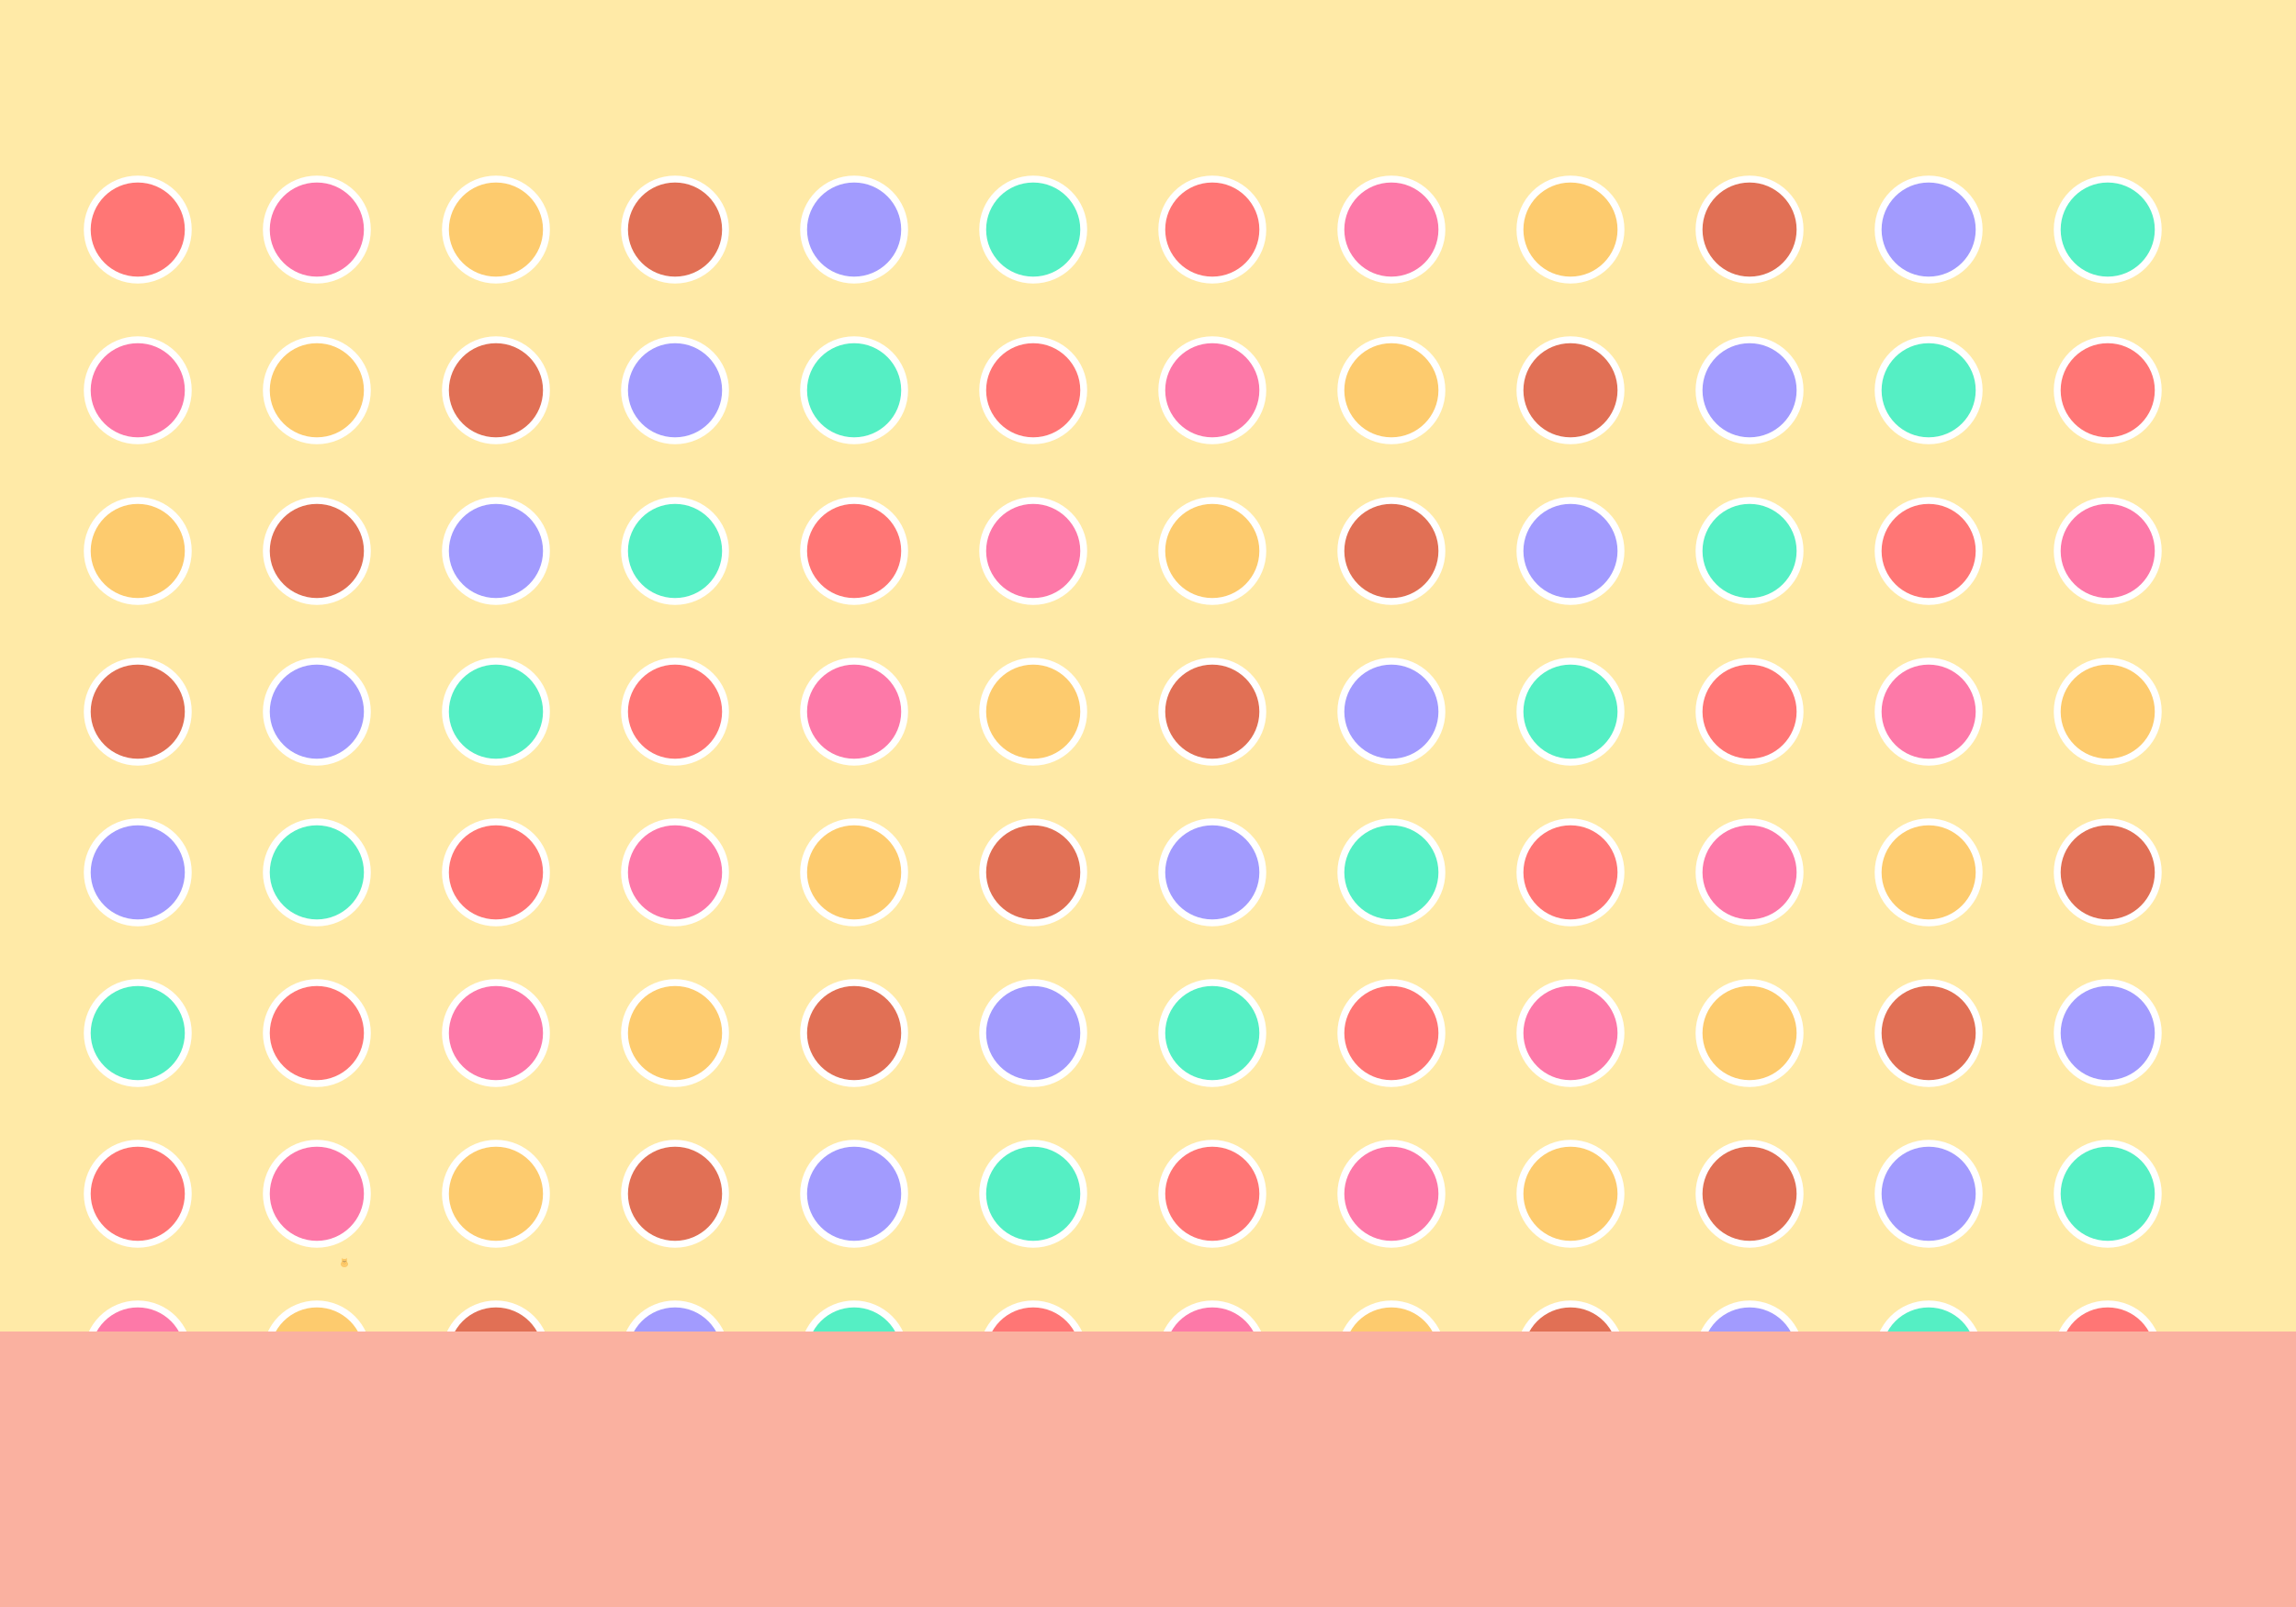
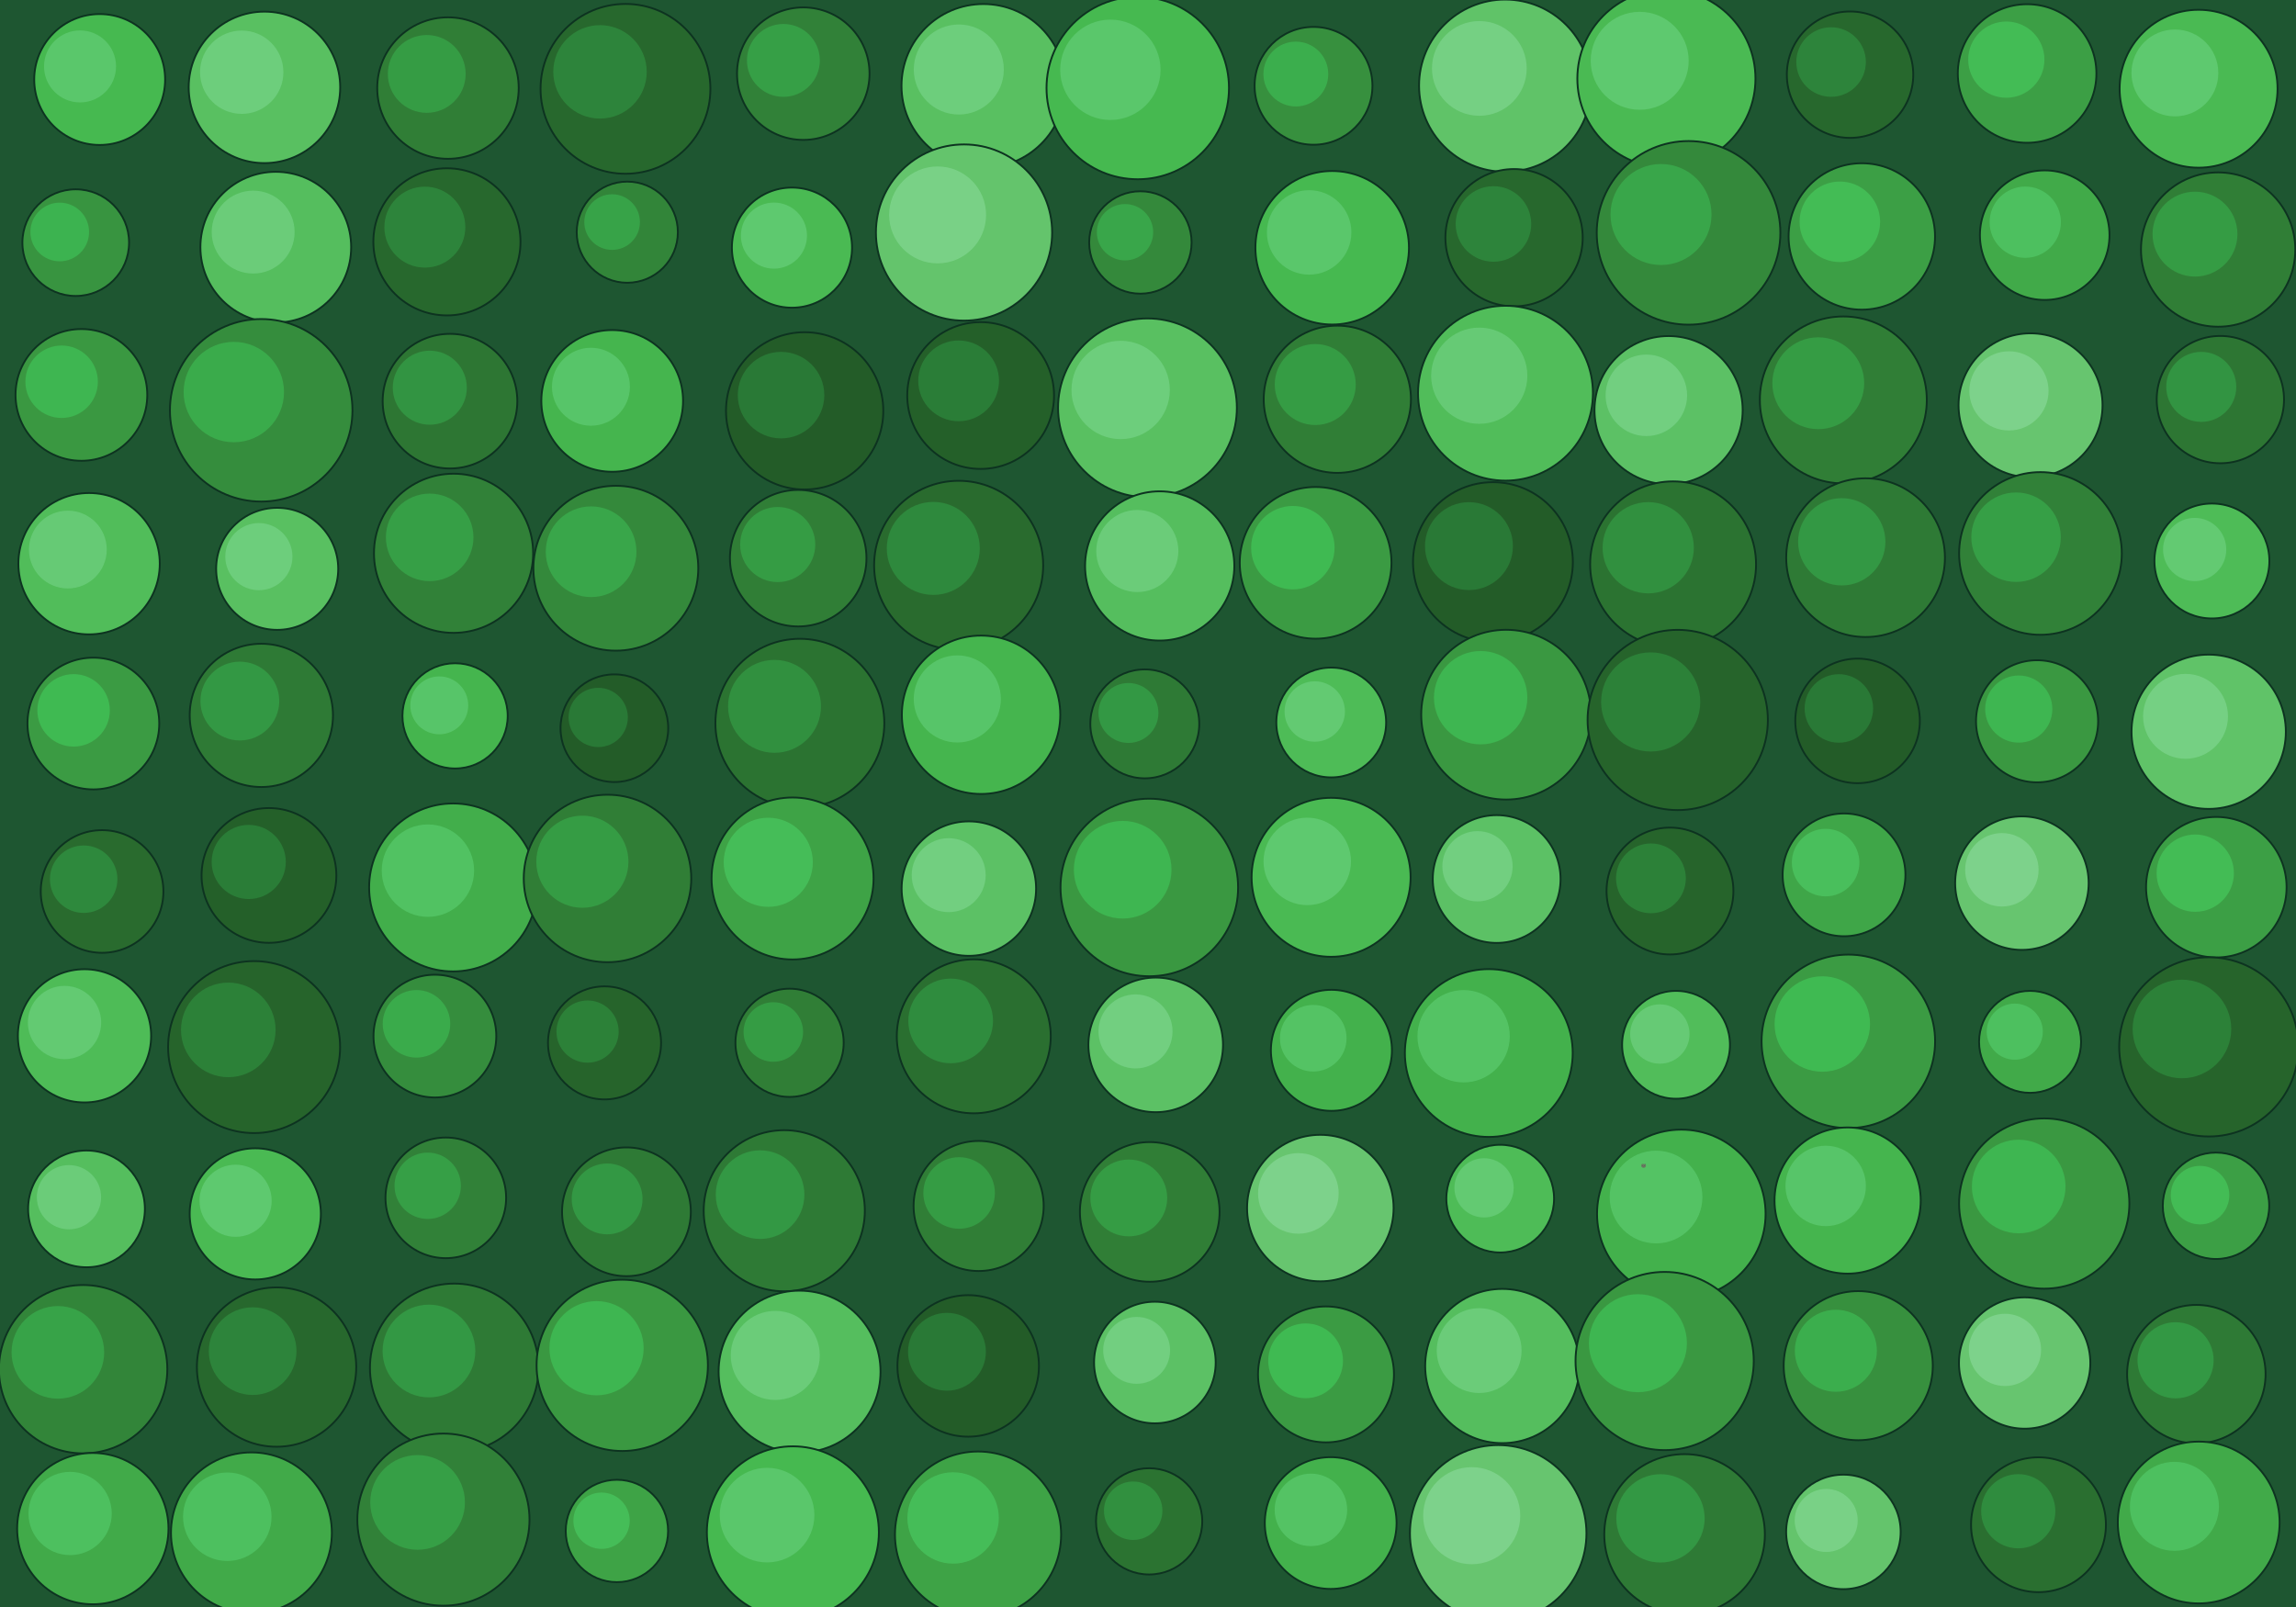
<svg xmlns="http://www.w3.org/2000/svg" viewBox="0 0 1000 700" width="1000" height="700">
-   <rect width="1000" height="700" fill="#ffeaa7" />
-   <circle cx="60" cy="100" r="22" fill="#ff7675" stroke="#fff" stroke-width="3" />
-   <circle cx="138" cy="100" r="22" fill="#fd79a8" stroke="#fff" stroke-width="3" />
-   <circle cx="216" cy="100" r="22" fill="#fdcb6e" stroke="#fff" stroke-width="3" />
-   <circle cx="294" cy="100" r="22" fill="#e17055" stroke="#fff" stroke-width="3" />
-   <circle cx="372" cy="100" r="22" fill="#a29bfe" stroke="#fff" stroke-width="3" />
-   <circle cx="450" cy="100" r="22" fill="#55efc4" stroke="#fff" stroke-width="3" />
-   <circle cx="528" cy="100" r="22" fill="#ff7675" stroke="#fff" stroke-width="3" />
-   <circle cx="606" cy="100" r="22" fill="#fd79a8" stroke="#fff" stroke-width="3" />
-   <circle cx="684" cy="100" r="22" fill="#fdcb6e" stroke="#fff" stroke-width="3" />
-   <circle cx="762" cy="100" r="22" fill="#e17055" stroke="#fff" stroke-width="3" />
-   <circle cx="840" cy="100" r="22" fill="#a29bfe" stroke="#fff" stroke-width="3" />
-   <circle cx="918" cy="100" r="22" fill="#55efc4" stroke="#fff" stroke-width="3" />
-   <circle cx="60" cy="170" r="22" fill="#fd79a8" stroke="#fff" stroke-width="3" />
-   <circle cx="138" cy="170" r="22" fill="#fdcb6e" stroke="#fff" stroke-width="3" />
-   <circle cx="216" cy="170" r="22" fill="#e17055" stroke="#fff" stroke-width="3" />
-   <circle cx="294" cy="170" r="22" fill="#a29bfe" stroke="#fff" stroke-width="3" />
-   <circle cx="372" cy="170" r="22" fill="#55efc4" stroke="#fff" stroke-width="3" />
-   <circle cx="450" cy="170" r="22" fill="#ff7675" stroke="#fff" stroke-width="3" />
-   <circle cx="528" cy="170" r="22" fill="#fd79a8" stroke="#fff" stroke-width="3" />
-   <circle cx="606" cy="170" r="22" fill="#fdcb6e" stroke="#fff" stroke-width="3" />
-   <circle cx="684" cy="170" r="22" fill="#e17055" stroke="#fff" stroke-width="3" />
-   <circle cx="762" cy="170" r="22" fill="#a29bfe" stroke="#fff" stroke-width="3" />
-   <circle cx="840" cy="170" r="22" fill="#55efc4" stroke="#fff" stroke-width="3" />
-   <circle cx="918" cy="170" r="22" fill="#ff7675" stroke="#fff" stroke-width="3" />
-   <circle cx="60" cy="240" r="22" fill="#fdcb6e" stroke="#fff" stroke-width="3" />
-   <circle cx="138" cy="240" r="22" fill="#e17055" stroke="#fff" stroke-width="3" />
-   <circle cx="216" cy="240" r="22" fill="#a29bfe" stroke="#fff" stroke-width="3" />
-   <circle cx="294" cy="240" r="22" fill="#55efc4" stroke="#fff" stroke-width="3" />
-   <circle cx="372" cy="240" r="22" fill="#ff7675" stroke="#fff" stroke-width="3" />
-   <circle cx="450" cy="240" r="22" fill="#fd79a8" stroke="#fff" stroke-width="3" />
-   <circle cx="528" cy="240" r="22" fill="#fdcb6e" stroke="#fff" stroke-width="3" />
-   <circle cx="606" cy="240" r="22" fill="#e17055" stroke="#fff" stroke-width="3" />
-   <circle cx="684" cy="240" r="22" fill="#a29bfe" stroke="#fff" stroke-width="3" />
-   <circle cx="762" cy="240" r="22" fill="#55efc4" stroke="#fff" stroke-width="3" />
-   <circle cx="840" cy="240" r="22" fill="#ff7675" stroke="#fff" stroke-width="3" />
-   <circle cx="918" cy="240" r="22" fill="#fd79a8" stroke="#fff" stroke-width="3" />
-   <circle cx="60" cy="310" r="22" fill="#e17055" stroke="#fff" stroke-width="3" />
-   <circle cx="138" cy="310" r="22" fill="#a29bfe" stroke="#fff" stroke-width="3" />
-   <circle cx="216" cy="310" r="22" fill="#55efc4" stroke="#fff" stroke-width="3" />
-   <circle cx="294" cy="310" r="22" fill="#ff7675" stroke="#fff" stroke-width="3" />
-   <circle cx="372" cy="310" r="22" fill="#fd79a8" stroke="#fff" stroke-width="3" />
-   <circle cx="450" cy="310" r="22" fill="#fdcb6e" stroke="#fff" stroke-width="3" />
-   <circle cx="528" cy="310" r="22" fill="#e17055" stroke="#fff" stroke-width="3" />
-   <circle cx="606" cy="310" r="22" fill="#a29bfe" stroke="#fff" stroke-width="3" />
-   <circle cx="684" cy="310" r="22" fill="#55efc4" stroke="#fff" stroke-width="3" />
-   <circle cx="762" cy="310" r="22" fill="#ff7675" stroke="#fff" stroke-width="3" />
-   <circle cx="840" cy="310" r="22" fill="#fd79a8" stroke="#fff" stroke-width="3" />
-   <circle cx="918" cy="310" r="22" fill="#fdcb6e" stroke="#fff" stroke-width="3" />
-   <circle cx="60" cy="380" r="22" fill="#a29bfe" stroke="#fff" stroke-width="3" />
-   <circle cx="138" cy="380" r="22" fill="#55efc4" stroke="#fff" stroke-width="3" />
-   <circle cx="216" cy="380" r="22" fill="#ff7675" stroke="#fff" stroke-width="3" />
-   <circle cx="294" cy="380" r="22" fill="#fd79a8" stroke="#fff" stroke-width="3" />
-   <circle cx="372" cy="380" r="22" fill="#fdcb6e" stroke="#fff" stroke-width="3" />
-   <circle cx="450" cy="380" r="22" fill="#e17055" stroke="#fff" stroke-width="3" />
-   <circle cx="528" cy="380" r="22" fill="#a29bfe" stroke="#fff" stroke-width="3" />
-   <circle cx="606" cy="380" r="22" fill="#55efc4" stroke="#fff" stroke-width="3" />
-   <circle cx="684" cy="380" r="22" fill="#ff7675" stroke="#fff" stroke-width="3" />
-   <circle cx="762" cy="380" r="22" fill="#fd79a8" stroke="#fff" stroke-width="3" />
-   <circle cx="840" cy="380" r="22" fill="#fdcb6e" stroke="#fff" stroke-width="3" />
-   <circle cx="918" cy="380" r="22" fill="#e17055" stroke="#fff" stroke-width="3" />
-   <circle cx="60" cy="450" r="22" fill="#55efc4" stroke="#fff" stroke-width="3" />
-   <circle cx="138" cy="450" r="22" fill="#ff7675" stroke="#fff" stroke-width="3" />
-   <circle cx="216" cy="450" r="22" fill="#fd79a8" stroke="#fff" stroke-width="3" />
-   <circle cx="294" cy="450" r="22" fill="#fdcb6e" stroke="#fff" stroke-width="3" />
-   <circle cx="372" cy="450" r="22" fill="#e17055" stroke="#fff" stroke-width="3" />
-   <circle cx="450" cy="450" r="22" fill="#a29bfe" stroke="#fff" stroke-width="3" />
-   <circle cx="528" cy="450" r="22" fill="#55efc4" stroke="#fff" stroke-width="3" />
-   <circle cx="606" cy="450" r="22" fill="#ff7675" stroke="#fff" stroke-width="3" />
-   <circle cx="684" cy="450" r="22" fill="#fd79a8" stroke="#fff" stroke-width="3" />
-   <circle cx="762" cy="450" r="22" fill="#fdcb6e" stroke="#fff" stroke-width="3" />
-   <circle cx="840" cy="450" r="22" fill="#e17055" stroke="#fff" stroke-width="3" />
-   <circle cx="918" cy="450" r="22" fill="#a29bfe" stroke="#fff" stroke-width="3" />
-   <circle cx="60" cy="520" r="22" fill="#ff7675" stroke="#fff" stroke-width="3" />
-   <circle cx="138" cy="520" r="22" fill="#fd79a8" stroke="#fff" stroke-width="3" />
-   <circle cx="216" cy="520" r="22" fill="#fdcb6e" stroke="#fff" stroke-width="3" />
-   <circle cx="294" cy="520" r="22" fill="#e17055" stroke="#fff" stroke-width="3" />
-   <circle cx="372" cy="520" r="22" fill="#a29bfe" stroke="#fff" stroke-width="3" />
-   <circle cx="450" cy="520" r="22" fill="#55efc4" stroke="#fff" stroke-width="3" />
-   <circle cx="528" cy="520" r="22" fill="#ff7675" stroke="#fff" stroke-width="3" />
-   <circle cx="606" cy="520" r="22" fill="#fd79a8" stroke="#fff" stroke-width="3" />
-   <circle cx="684" cy="520" r="22" fill="#fdcb6e" stroke="#fff" stroke-width="3" />
-   <circle cx="762" cy="520" r="22" fill="#e17055" stroke="#fff" stroke-width="3" />
-   <circle cx="840" cy="520" r="22" fill="#a29bfe" stroke="#fff" stroke-width="3" />
-   <circle cx="918" cy="520" r="22" fill="#55efc4" stroke="#fff" stroke-width="3" />
-   <circle cx="60" cy="590" r="22" fill="#fd79a8" stroke="#fff" stroke-width="3" />
-   <circle cx="138" cy="590" r="22" fill="#fdcb6e" stroke="#fff" stroke-width="3" />
-   <circle cx="216" cy="590" r="22" fill="#e17055" stroke="#fff" stroke-width="3" />
-   <circle cx="294" cy="590" r="22" fill="#a29bfe" stroke="#fff" stroke-width="3" />
-   <circle cx="372" cy="590" r="22" fill="#55efc4" stroke="#fff" stroke-width="3" />
-   <circle cx="450" cy="590" r="22" fill="#ff7675" stroke="#fff" stroke-width="3" />
-   <circle cx="528" cy="590" r="22" fill="#fd79a8" stroke="#fff" stroke-width="3" />
-   <circle cx="606" cy="590" r="22" fill="#fdcb6e" stroke="#fff" stroke-width="3" />
-   <circle cx="684" cy="590" r="22" fill="#e17055" stroke="#fff" stroke-width="3" />
-   <circle cx="762" cy="590" r="22" fill="#a29bfe" stroke="#fff" stroke-width="3" />
-   <circle cx="840" cy="590" r="22" fill="#55efc4" stroke="#fff" stroke-width="3" />
-   <circle cx="918" cy="590" r="22" fill="#ff7675" stroke="#fff" stroke-width="3" />
-   <rect x="0" y="580" width="1000" height="120" fill="#fab1a0" />
-   <g class="hidden-cat" data-cat="1" transform="translate(148,548.32) scale(0.04)">
-     <ellipse cx="50" cy="58" rx="38" ry="32" fill="#fdcb6e" stroke="#f39c12" stroke-width="1.5" />
-     <circle cx="50" cy="28" r="26" fill="#fdcb6e" stroke="#f39c12" stroke-width="1.5" />
-     <polygon points="22,12 28,-8 38,14" fill="#fdcb6e" stroke="#f39c12" stroke-width="1" />
-     <polygon points="78,12 72,-8 62,14" fill="#fdcb6e" stroke="#f39c12" stroke-width="1" />
-     <circle cx="40" cy="26" r="4" fill="#1a1a2e" />
-     <circle cx="60" cy="26" r="4" fill="#1a1a2e" />
-     <path d="M 44 34 Q 50 38 56 34" fill="none" stroke="#1a1a2e" stroke-width="2" />
-     <path d="M 35 50 Q 50 55 65 50" fill="none" stroke="#f39c12" stroke-width="1" />
+   <rect width="1000" height="700" fill="#1e5631" />
+   <circle cx="43.413" cy="34.637" r="28.511" fill="hsl(125, 45%, 50%)" stroke="#0d3320" stroke-width="0.8" />
+   <circle cx="34.86" cy="28.935" r="15.681" fill="hsl(130, 50%, 58%)" opacity="0.85" />
+   <circle cx="115.177" cy="38.058" r="32.997" fill="hsl(125, 45%, 55%)" stroke="#0d3320" stroke-width="0.8" />
+   <circle cx="105.278" cy="31.459" r="18.148" fill="hsl(130, 50%, 63%)" opacity="0.85" />
+   <circle cx="195.109" cy="38.362" r="30.811" fill="hsl(125, 45%, 34%)" stroke="#0d3320" stroke-width="0.8" />
+   <circle cx="185.866" cy="32.2" r="16.946" fill="hsl(130, 50%, 42%)" opacity="0.85" />
+   <circle cx="272.421" cy="38.7" r="36.988" fill="hsl(125, 45%, 28%)" stroke="#0d3320" stroke-width="0.8" />
+   <circle cx="261.325" cy="31.303" r="20.343" fill="hsl(130, 50%, 36%)" opacity="0.85" />
+   <circle cx="349.859" cy="32.085" r="28.857" fill="hsl(125, 45%, 35%)" stroke="#0d3320" stroke-width="0.8" />
+   <circle cx="341.202" cy="26.314" r="15.871" fill="hsl(130, 50%, 43%)" opacity="0.85" />
+   <circle cx="428.295" cy="37.41" r="35.654" fill="hsl(125, 45%, 55%)" stroke="#0d3320" stroke-width="0.8" />
+   <circle cx="417.598" cy="30.279" r="19.61" fill="hsl(130, 50%, 63%)" opacity="0.85" />
+   <circle cx="495.537" cy="38.346" r="39.733" fill="hsl(125, 45%, 50%)" stroke="#0d3320" stroke-width="0.8" />
+   <circle cx="483.617" cy="30.4" r="21.853" fill="hsl(130, 50%, 58%)" opacity="0.85" />
+   <circle cx="572.09" cy="37.387" r="25.665" fill="hsl(125, 45%, 39%)" stroke="#0d3320" stroke-width="0.8" />
+   <circle cx="564.391" cy="32.254" r="14.116" fill="hsl(130, 50%, 47%)" opacity="0.85" />
+   <circle cx="655.563" cy="37.307" r="37.505" fill="hsl(125, 45%, 57%)" stroke="#0d3320" stroke-width="0.8" />
+   <circle cx="644.312" cy="29.805" r="20.628" fill="hsl(130, 50%, 65%)" opacity="0.85" />
+   <circle cx="725.788" cy="34.242" r="38.786" fill="hsl(125, 45%, 51%)" stroke="#0d3320" stroke-width="0.8" />
+   <circle cx="714.152" cy="26.485" r="21.332" fill="hsl(130, 50%, 59%)" opacity="0.85" />
+   <circle cx="805.771" cy="32.529" r="27.531" fill="hsl(125, 45%, 28%)" stroke="#0d3320" stroke-width="0.8" />
+   <circle cx="797.512" cy="27.023" r="15.142" fill="hsl(130, 50%, 36%)" opacity="0.85" />
+   <circle cx="882.887" cy="32.013" r="30.185" fill="hsl(125, 45%, 43%)" stroke="#0d3320" stroke-width="0.8" />
+   <circle cx="873.832" cy="25.976" r="16.602" fill="hsl(130, 50%, 51%)" opacity="0.85" />
+   <circle cx="957.573" cy="38.652" r="34.393" fill="hsl(125, 45%, 51%)" stroke="#0d3320" stroke-width="0.8" />
+   <circle cx="947.255" cy="31.773" r="18.916" fill="hsl(130, 50%, 59%)" opacity="0.85" />
+   <circle cx="32.986" cy="105.695" r="23.233" fill="hsl(125, 45%, 40%)" stroke="#0d3320" stroke-width="0.8" />
+   <circle cx="26.016" cy="101.048" r="12.778" fill="hsl(130, 50%, 48%)" opacity="0.85" />
+   <circle cx="120.112" cy="107.664" r="32.83" fill="hsl(125, 45%, 54%)" stroke="#0d3320" stroke-width="0.8" />
+   <circle cx="110.263" cy="101.098" r="18.057" fill="hsl(130, 50%, 62%)" opacity="0.85" />
+   <circle cx="194.655" cy="105.346" r="32.046" fill="hsl(125, 45%, 28%)" stroke="#0d3320" stroke-width="0.8" />
+   <circle cx="185.041" cy="98.937" r="17.625" fill="hsl(130, 50%, 36%)" opacity="0.85" />
+   <circle cx="273.206" cy="101.141" r="22.028" fill="hsl(125, 45%, 36%)" stroke="#0d3320" stroke-width="0.8" />
+   <circle cx="266.598" cy="96.735" r="12.115" fill="hsl(130, 50%, 44%)" opacity="0.85" />
+   <circle cx="344.933" cy="107.868" r="26.168" fill="hsl(125, 45%, 51%)" stroke="#0d3320" stroke-width="0.8" />
+   <circle cx="337.083" cy="102.634" r="14.392" fill="hsl(130, 50%, 59%)" opacity="0.85" />
+   <circle cx="419.875" cy="101.287" r="38.374" fill="hsl(125, 45%, 58%)" stroke="#0d3320" stroke-width="0.8" />
+   <circle cx="408.362" cy="93.613" r="21.106" fill="hsl(130, 50%, 66%)" opacity="0.85" />
+   <circle cx="496.682" cy="105.619" r="22.304" fill="hsl(125, 45%, 37%)" stroke="#0d3320" stroke-width="0.8" />
+   <circle cx="489.99" cy="101.158" r="12.267" fill="hsl(130, 50%, 45%)" opacity="0.85" />
+   <circle cx="580.22" cy="107.925" r="33.439" fill="hsl(125, 45%, 50%)" stroke="#0d3320" stroke-width="0.8" />
+   <circle cx="570.189" cy="101.237" r="18.391" fill="hsl(130, 50%, 58%)" opacity="0.85" />
+   <circle cx="659.431" cy="103.538" r="29.9" fill="hsl(125, 45%, 28%)" stroke="#0d3320" stroke-width="0.8" />
+   <circle cx="650.461" cy="97.558" r="16.445" fill="hsl(130, 50%, 36%)" opacity="0.85" />
+   <circle cx="735.432" cy="101.435" r="39.99" fill="hsl(125, 45%, 37%)" stroke="#0d3320" stroke-width="0.8" />
+   <circle cx="723.435" cy="93.437" r="21.995" fill="hsl(130, 50%, 45%)" opacity="0.85" />
+   <circle cx="810.894" cy="102.997" r="31.889" fill="hsl(125, 45%, 43%)" stroke="#0d3320" stroke-width="0.8" />
+   <circle cx="801.327" cy="96.619" r="17.539" fill="hsl(130, 50%, 51%)" opacity="0.85" />
+   <circle cx="890.549" cy="102.434" r="28.22" fill="hsl(125, 45%, 46%)" stroke="#0d3320" stroke-width="0.8" />
+   <circle cx="882.083" cy="96.79" r="15.521" fill="hsl(130, 50%, 54%)" opacity="0.85" />
+   <circle cx="966.089" cy="108.707" r="33.608" fill="hsl(125, 45%, 34%)" stroke="#0d3320" stroke-width="0.8" />
+   <circle cx="956.006" cy="101.985" r="18.484" fill="hsl(130, 50%, 42%)" opacity="0.85" />
+   <circle cx="35.453" cy="172.022" r="28.693" fill="hsl(125, 45%, 41%)" stroke="#0d3320" stroke-width="0.8" />
+   <circle cx="26.845" cy="166.284" r="15.781" fill="hsl(130, 50%, 49%)" opacity="0.85" />
+   <circle cx="113.761" cy="178.726" r="39.748" fill="hsl(125, 45%, 38%)" stroke="#0d3320" stroke-width="0.8" />
+   <circle cx="101.837" cy="170.776" r="21.861" fill="hsl(130, 50%, 46%)" opacity="0.85" />
+   <circle cx="195.989" cy="174.744" r="29.324" fill="hsl(125, 45%, 32%)" stroke="#0d3320" stroke-width="0.8" />
+   <circle cx="187.192" cy="168.879" r="16.128" fill="hsl(130, 50%, 40%)" opacity="0.85" />
+   <circle cx="266.637" cy="174.638" r="30.867" fill="hsl(125, 45%, 49%)" stroke="#0d3320" stroke-width="0.8" />
+   <circle cx="257.376" cy="168.464" r="16.977" fill="hsl(130, 50%, 57%)" opacity="0.85" />
+   <circle cx="350.457" cy="178.967" r="34.258" fill="hsl(125, 45%, 25%)" stroke="#0d3320" stroke-width="0.8" />
+   <circle cx="340.18" cy="172.115" r="18.842" fill="hsl(130, 50%, 33%)" opacity="0.85" />
+   <circle cx="427.112" cy="172.288" r="31.97" fill="hsl(125, 45%, 26%)" stroke="#0d3320" stroke-width="0.8" />
+   <circle cx="417.521" cy="165.894" r="17.583" fill="hsl(130, 50%, 34%)" opacity="0.85" />
+   <circle cx="499.77" cy="177.649" r="38.936" fill="hsl(125, 45%, 55%)" stroke="#0d3320" stroke-width="0.8" />
+   <circle cx="488.089" cy="169.861" r="21.415" fill="hsl(130, 50%, 63%)" opacity="0.85" />
+   <circle cx="582.461" cy="173.913" r="32.066" fill="hsl(125, 45%, 34%)" stroke="#0d3320" stroke-width="0.8" />
+   <circle cx="572.842" cy="167.5" r="17.636" fill="hsl(130, 50%, 42%)" opacity="0.85" />
+   <circle cx="655.7" cy="171.276" r="38.086" fill="hsl(125, 45%, 53%)" stroke="#0d3320" stroke-width="0.8" />
+   <circle cx="644.274" cy="163.659" r="20.947" fill="hsl(130, 50%, 61%)" opacity="0.85" />
+   <circle cx="726.736" cy="178.652" r="32.271" fill="hsl(125, 45%, 56%)" stroke="#0d3320" stroke-width="0.8" />
+   <circle cx="717.055" cy="172.198" r="17.749" fill="hsl(130, 50%, 64%)" opacity="0.85" />
+   <circle cx="802.84" cy="174.208" r="36.362" fill="hsl(125, 45%, 34%)" stroke="#0d3320" stroke-width="0.8" />
+   <circle cx="791.931" cy="166.936" r="19.999" fill="hsl(130, 50%, 42%)" opacity="0.85" />
+   <circle cx="884.385" cy="176.541" r="31.355" fill="hsl(125, 45%, 59%)" stroke="#0d3320" stroke-width="0.8" />
+   <circle cx="874.978" cy="170.27" r="17.245" fill="hsl(130, 50%, 67%)" opacity="0.85" />
+   <circle cx="967.054" cy="174.064" r="27.729" fill="hsl(125, 45%, 32%)" stroke="#0d3320" stroke-width="0.8" />
+   <circle cx="958.735" cy="168.518" r="15.251" fill="hsl(130, 50%, 40%)" opacity="0.85" />
+   <circle cx="38.793" cy="245.542" r="30.791" fill="hsl(125, 45%, 53%)" stroke="#0d3320" stroke-width="0.8" />
+   <circle cx="29.555" cy="239.384" r="16.935" fill="hsl(130, 50%, 61%)" opacity="0.85" />
+   <circle cx="120.723" cy="247.784" r="26.585" fill="hsl(125, 45%, 55%)" stroke="#0d3320" stroke-width="0.8" />
+   <circle cx="112.748" cy="242.467" r="14.622" fill="hsl(130, 50%, 63%)" opacity="0.85" />
+   <circle cx="197.542" cy="241.008" r="34.666" fill="hsl(125, 45%, 35%)" stroke="#0d3320" stroke-width="0.8" />
+   <circle cx="187.142" cy="234.075" r="19.066" fill="hsl(130, 50%, 43%)" opacity="0.85" />
+   <circle cx="268.221" cy="247.516" r="35.909" fill="hsl(125, 45%, 37%)" stroke="#0d3320" stroke-width="0.8" />
+   <circle cx="257.448" cy="240.334" r="19.75" fill="hsl(130, 50%, 45%)" opacity="0.85" />
+   <circle cx="347.647" cy="243.144" r="29.733" fill="hsl(125, 45%, 34%)" stroke="#0d3320" stroke-width="0.8" />
+   <circle cx="338.727" cy="237.198" r="16.353" fill="hsl(130, 50%, 42%)" opacity="0.85" />
+   <circle cx="417.531" cy="246.248" r="36.821" fill="hsl(125, 45%, 29%)" stroke="#0d3320" stroke-width="0.8" />
+   <circle cx="406.484" cy="238.883" r="20.252" fill="hsl(130, 50%, 37%)" opacity="0.85" />
+   <circle cx="505.094" cy="246.521" r="32.505" fill="hsl(125, 45%, 54%)" stroke="#0d3320" stroke-width="0.8" />
+   <circle cx="495.342" cy="240.02" r="17.878" fill="hsl(130, 50%, 62%)" opacity="0.85" />
+   <circle cx="573.002" cy="245.171" r="33.042" fill="hsl(125, 45%, 42%)" stroke="#0d3320" stroke-width="0.8" />
+   <circle cx="563.09" cy="238.563" r="18.173" fill="hsl(130, 50%, 50%)" opacity="0.85" />
+   <circle cx="650.232" cy="244.845" r="34.81" fill="hsl(125, 45%, 25%)" stroke="#0d3320" stroke-width="0.8" />
+   <circle cx="639.789" cy="237.883" r="19.145" fill="hsl(130, 50%, 33%)" opacity="0.85" />
+   <circle cx="728.702" cy="245.818" r="36.13" fill="hsl(125, 45%, 31%)" stroke="#0d3320" stroke-width="0.8" />
+   <circle cx="717.863" cy="238.592" r="19.871" fill="hsl(130, 50%, 39%)" opacity="0.85" />
+   <circle cx="812.533" cy="242.92" r="34.569" fill="hsl(125, 45%, 33%)" stroke="#0d3320" stroke-width="0.8" />
+   <circle cx="802.162" cy="236.006" r="19.013" fill="hsl(130, 50%, 41%)" opacity="0.85" />
+   <circle cx="888.702" cy="241.083" r="35.429" fill="hsl(125, 45%, 35%)" stroke="#0d3320" stroke-width="0.8" />
+   <circle cx="878.074" cy="233.997" r="19.486" fill="hsl(130, 50%, 43%)" opacity="0.85" />
+   <circle cx="963.375" cy="244.366" r="25.033" fill="hsl(125, 45%, 52%)" stroke="#0d3320" stroke-width="0.8" />
+   <circle cx="955.865" cy="239.36" r="13.768" fill="hsl(130, 50%, 60%)" opacity="0.85" />
+   <circle cx="40.662" cy="315.166" r="28.696" fill="hsl(125, 45%, 42%)" stroke="#0d3320" stroke-width="0.8" />
+   <circle cx="32.053" cy="309.427" r="15.783" fill="hsl(130, 50%, 50%)" opacity="0.85" />
+   <circle cx="113.823" cy="311.614" r="31.205" fill="hsl(125, 45%, 33%)" stroke="#0d3320" stroke-width="0.8" />
+   <circle cx="104.461" cy="305.373" r="17.163" fill="hsl(130, 50%, 41%)" opacity="0.85" />
+   <circle cx="198.201" cy="311.829" r="22.922" fill="hsl(125, 45%, 49%)" stroke="#0d3320" stroke-width="0.8" />
+   <circle cx="191.324" cy="307.245" r="12.607" fill="hsl(130, 50%, 57%)" opacity="0.85" />
+   <circle cx="267.586" cy="317.204" r="23.454" fill="hsl(125, 45%, 25%)" stroke="#0d3320" stroke-width="0.8" />
+   <circle cx="260.55" cy="312.513" r="12.9" fill="hsl(130, 50%, 33%)" opacity="0.85" />
+   <circle cx="348.372" cy="315.039" r="36.788" fill="hsl(125, 45%, 31%)" stroke="#0d3320" stroke-width="0.8" />
+   <circle cx="337.336" cy="307.682" r="20.233" fill="hsl(130, 50%, 39%)" opacity="0.85" />
+   <circle cx="427.294" cy="311.352" r="34.499" fill="hsl(125, 45%, 49%)" stroke="#0d3320" stroke-width="0.8" />
+   <circle cx="416.944" cy="304.453" r="18.974" fill="hsl(130, 50%, 57%)" opacity="0.85" />
+   <circle cx="498.605" cy="315.311" r="23.727" fill="hsl(125, 45%, 33%)" stroke="#0d3320" stroke-width="0.8" />
+   <circle cx="491.487" cy="310.566" r="13.05" fill="hsl(130, 50%, 41%)" opacity="0.85" />
+   <circle cx="579.802" cy="314.714" r="23.916" fill="hsl(125, 45%, 52%)" stroke="#0d3320" stroke-width="0.8" />
+   <circle cx="572.627" cy="309.931" r="13.154" fill="hsl(130, 50%, 60%)" opacity="0.85" />
+   <circle cx="655.975" cy="311.307" r="36.978" fill="hsl(125, 45%, 41%)" stroke="#0d3320" stroke-width="0.8" />
+   <circle cx="644.881" cy="303.911" r="20.338" fill="hsl(130, 50%, 49%)" opacity="0.85" />
+   <circle cx="730.717" cy="313.615" r="39.255" fill="hsl(125, 45%, 27%)" stroke="#0d3320" stroke-width="0.8" />
+   <circle cx="718.94" cy="305.764" r="21.59" fill="hsl(130, 50%, 35%)" opacity="0.85" />
+   <circle cx="809.042" cy="314.021" r="27.127" fill="hsl(125, 45%, 25%)" stroke="#0d3320" stroke-width="0.8" />
+   <circle cx="800.904" cy="308.596" r="14.92" fill="hsl(130, 50%, 33%)" opacity="0.85" />
+   <circle cx="887.228" cy="314.185" r="26.597" fill="hsl(125, 45%, 41%)" stroke="#0d3320" stroke-width="0.8" />
+   <circle cx="879.249" cy="308.866" r="14.628" fill="hsl(130, 50%, 49%)" opacity="0.85" />
+   <circle cx="961.971" cy="318.748" r="33.608" fill="hsl(125, 45%, 57%)" stroke="#0d3320" stroke-width="0.8" />
+   <circle cx="951.889" cy="312.027" r="18.484" fill="hsl(130, 50%, 65%)" opacity="0.85" />
+   <circle cx="44.458" cy="388.319" r="26.715" fill="hsl(125, 45%, 29%)" stroke="#0d3320" stroke-width="0.8" />
+   <circle cx="36.444" cy="382.975" r="14.693" fill="hsl(130, 50%, 37%)" opacity="0.85" />
+   <circle cx="117.138" cy="381.335" r="29.354" fill="hsl(125, 45%, 26%)" stroke="#0d3320" stroke-width="0.8" />
+   <circle cx="108.332" cy="375.465" r="16.145" fill="hsl(130, 50%, 34%)" opacity="0.85" />
+   <circle cx="197.349" cy="386.563" r="36.581" fill="hsl(125, 45%, 47%)" stroke="#0d3320" stroke-width="0.8" />
+   <circle cx="186.374" cy="379.246" r="20.12" fill="hsl(130, 50%, 55%)" opacity="0.85" />
+   <circle cx="264.593" cy="382.653" r="36.476" fill="hsl(125, 45%, 34%)" stroke="#0d3320" stroke-width="0.8" />
+   <circle cx="253.65" cy="375.358" r="20.062" fill="hsl(130, 50%, 42%)" opacity="0.85" />
+   <circle cx="345.195" cy="382.663" r="35.278" fill="hsl(125, 45%, 44%)" stroke="#0d3320" stroke-width="0.8" />
+   <circle cx="334.611" cy="375.607" r="19.403" fill="hsl(130, 50%, 52%)" opacity="0.85" />
+   <circle cx="421.979" cy="387.072" r="29.286" fill="hsl(125, 45%, 56%)" stroke="#0d3320" stroke-width="0.8" />
+   <circle cx="413.193" cy="381.215" r="16.107" fill="hsl(130, 50%, 64%)" opacity="0.85" />
+   <circle cx="500.57" cy="386.581" r="38.671" fill="hsl(125, 45%, 41%)" stroke="#0d3320" stroke-width="0.8" />
+   <circle cx="488.969" cy="378.847" r="21.269" fill="hsl(130, 50%, 49%)" opacity="0.85" />
+   <circle cx="579.751" cy="382.15" r="34.628" fill="hsl(125, 45%, 51%)" stroke="#0d3320" stroke-width="0.8" />
+   <circle cx="569.363" cy="375.224" r="19.045" fill="hsl(130, 50%, 59%)" opacity="0.85" />
+   <circle cx="651.858" cy="382.903" r="27.833" fill="hsl(125, 45%, 56%)" stroke="#0d3320" stroke-width="0.8" />
+   <circle cx="643.508" cy="377.337" r="15.308" fill="hsl(130, 50%, 64%)" opacity="0.85" />
+   <circle cx="727.34" cy="388.127" r="27.628" fill="hsl(125, 45%, 27%)" stroke="#0d3320" stroke-width="0.8" />
+   <circle cx="719.051" cy="382.602" r="15.195" fill="hsl(130, 50%, 35%)" opacity="0.85" />
+   <circle cx="803.149" cy="381.085" r="26.741" fill="hsl(125, 45%, 45%)" stroke="#0d3320" stroke-width="0.8" />
+   <circle cx="795.127" cy="375.737" r="14.708" fill="hsl(130, 50%, 53%)" opacity="0.85" />
+   <circle cx="880.622" cy="384.691" r="29.08" fill="hsl(125, 45%, 59%)" stroke="#0d3320" stroke-width="0.8" />
+   <circle cx="871.898" cy="378.875" r="15.994" fill="hsl(130, 50%, 67%)" opacity="0.85" />
+   <circle cx="965.299" cy="386.46" r="30.603" fill="hsl(125, 45%, 43%)" stroke="#0d3320" stroke-width="0.8" />
+   <circle cx="956.118" cy="380.34" r="16.832" fill="hsl(130, 50%, 51%)" opacity="0.85" />
+   <circle cx="36.806" cy="451.205" r="29.02" fill="hsl(125, 45%, 52%)" stroke="#0d3320" stroke-width="0.8" />
+   <circle cx="28.1" cy="445.401" r="15.961" fill="hsl(130, 50%, 60%)" opacity="0.85" />
+   <circle cx="110.671" cy="456.105" r="37.455" fill="hsl(125, 45%, 27%)" stroke="#0d3320" stroke-width="0.8" />
+   <circle cx="99.434" cy="448.614" r="20.6" fill="hsl(130, 50%, 35%)" opacity="0.85" />
+   <circle cx="189.416" cy="451.319" r="26.738" fill="hsl(125, 45%, 38%)" stroke="#0d3320" stroke-width="0.8" />
+   <circle cx="181.394" cy="445.972" r="14.706" fill="hsl(130, 50%, 46%)" opacity="0.85" />
+   <circle cx="263.298" cy="454.275" r="24.621" fill="hsl(125, 45%, 27%)" stroke="#0d3320" stroke-width="0.8" />
+   <circle cx="255.911" cy="449.35" r="13.542" fill="hsl(130, 50%, 35%)" opacity="0.85" />
+   <circle cx="343.885" cy="454.242" r="23.571" fill="hsl(125, 45%, 34%)" stroke="#0d3320" stroke-width="0.8" />
+   <circle cx="336.814" cy="449.528" r="12.964" fill="hsl(130, 50%, 42%)" opacity="0.85" />
+   <circle cx="424.116" cy="451.418" r="33.531" fill="hsl(125, 45%, 30%)" stroke="#0d3320" stroke-width="0.8" />
+   <circle cx="414.056" cy="444.712" r="18.442" fill="hsl(130, 50%, 38%)" opacity="0.85" />
+   <circle cx="503.359" cy="455.143" r="29.319" fill="hsl(125, 45%, 56%)" stroke="#0d3320" stroke-width="0.8" />
+   <circle cx="494.563" cy="449.279" r="16.125" fill="hsl(130, 50%, 64%)" opacity="0.85" />
+   <circle cx="579.885" cy="457.519" r="26.366" fill="hsl(125, 45%, 48%)" stroke="#0d3320" stroke-width="0.8" />
+   <circle cx="571.975" cy="452.246" r="14.501" fill="hsl(130, 50%, 56%)" opacity="0.85" />
+   <circle cx="648.431" cy="458.694" r="36.55" fill="hsl(125, 45%, 48%)" stroke="#0d3320" stroke-width="0.8" />
+   <circle cx="637.466" cy="451.384" r="20.103" fill="hsl(130, 50%, 56%)" opacity="0.85" />
+   <circle cx="729.983" cy="455.112" r="23.492" fill="hsl(125, 45%, 53%)" stroke="#0d3320" stroke-width="0.8" />
+   <circle cx="722.935" cy="450.414" r="12.921" fill="hsl(130, 50%, 61%)" opacity="0.85" />
+   <circle cx="805.024" cy="453.608" r="37.792" fill="hsl(125, 45%, 42%)" stroke="#0d3320" stroke-width="0.8" />
+   <circle cx="793.686" cy="446.049" r="20.786" fill="hsl(130, 50%, 50%)" opacity="0.85" />
+   <circle cx="884.176" cy="453.825" r="22.213" fill="hsl(125, 45%, 46%)" stroke="#0d3320" stroke-width="0.8" />
+   <circle cx="877.512" cy="449.382" r="12.217" fill="hsl(130, 50%, 54%)" opacity="0.85" />
+   <circle cx="962.032" cy="456.016" r="39.031" fill="hsl(125, 45%, 27%)" stroke="#0d3320" stroke-width="0.8" />
+   <circle cx="950.323" cy="448.21" r="21.467" fill="hsl(130, 50%, 35%)" opacity="0.85" />
+   <circle cx="37.675" cy="526.584" r="25.432" fill="hsl(125, 45%, 54%)" stroke="#0d3320" stroke-width="0.8" />
+   <circle cx="30.045" cy="521.497" r="13.988" fill="hsl(130, 50%, 62%)" opacity="0.85" />
+   <circle cx="111.181" cy="528.761" r="28.569" fill="hsl(125, 45%, 51%)" stroke="#0d3320" stroke-width="0.8" />
+   <circle cx="102.61" cy="523.048" r="15.713" fill="hsl(130, 50%, 59%)" opacity="0.85" />
+   <circle cx="194.164" cy="521.773" r="26.274" fill="hsl(125, 45%, 35%)" stroke="#0d3320" stroke-width="0.8" />
+   <circle cx="186.282" cy="516.518" r="14.451" fill="hsl(130, 50%, 43%)" opacity="0.85" />
+   <circle cx="272.838" cy="527.847" r="28.046" fill="hsl(125, 45%, 33%)" stroke="#0d3320" stroke-width="0.8" />
+   <circle cx="264.425" cy="522.238" r="15.425" fill="hsl(130, 50%, 41%)" opacity="0.85" />
+   <circle cx="341.578" cy="527.395" r="35.095" fill="hsl(125, 45%, 33%)" stroke="#0d3320" stroke-width="0.8" />
+   <circle cx="331.049" cy="520.376" r="19.302" fill="hsl(130, 50%, 41%)" opacity="0.85" />
+   <circle cx="426.233" cy="525.318" r="28.329" fill="hsl(125, 45%, 34%)" stroke="#0d3320" stroke-width="0.8" />
+   <circle cx="417.735" cy="519.652" r="15.581" fill="hsl(130, 50%, 42%)" opacity="0.85" />
+   <circle cx="500.756" cy="527.903" r="30.418" fill="hsl(125, 45%, 34%)" stroke="#0d3320" stroke-width="0.8" />
+   <circle cx="491.63" cy="521.819" r="16.73" fill="hsl(130, 50%, 42%)" opacity="0.85" />
+   <circle cx="575.063" cy="526.225" r="31.908" fill="hsl(125, 45%, 59%)" stroke="#0d3320" stroke-width="0.8" />
+   <circle cx="565.49" cy="519.844" r="17.55" fill="hsl(130, 50%, 67%)" opacity="0.85" />
+   <circle cx="653.399" cy="522.115" r="23.46" fill="hsl(125, 45%, 52%)" stroke="#0d3320" stroke-width="0.8" />
+   <circle cx="646.361" cy="517.423" r="12.903" fill="hsl(130, 50%, 60%)" opacity="0.85" />
+   <circle cx="732.282" cy="528.759" r="36.704" fill="hsl(125, 45%, 48%)" stroke="#0d3320" stroke-width="0.8" />
+   <circle cx="721.271" cy="521.418" r="20.187" fill="hsl(130, 50%, 56%)" opacity="0.85" />
+   <circle cx="804.713" cy="522.952" r="31.838" fill="hsl(125, 45%, 49%)" stroke="#0d3320" stroke-width="0.8" />
+   <circle cx="795.162" cy="516.584" r="17.511" fill="hsl(130, 50%, 57%)" opacity="0.85" />
+   <circle cx="890.348" cy="524.254" r="37.079" fill="hsl(125, 45%, 41%)" stroke="#0d3320" stroke-width="0.8" />
+   <circle cx="879.224" cy="516.838" r="20.393" fill="hsl(130, 50%, 49%)" opacity="0.85" />
+   <circle cx="965.157" cy="525.232" r="23.179" fill="hsl(125, 45%, 43%)" stroke="#0d3320" stroke-width="0.8" />
+   <circle cx="958.203" cy="520.596" r="12.749" fill="hsl(130, 50%, 51%)" opacity="0.85" />
+   <circle cx="36.206" cy="596.412" r="36.67" fill="hsl(125, 45%, 36%)" stroke="#0d3320" stroke-width="0.8" />
+   <circle cx="25.204" cy="589.078" r="20.169" fill="hsl(130, 50%, 44%)" opacity="0.85" />
+   <circle cx="120.452" cy="595.488" r="34.703" fill="hsl(125, 45%, 28%)" stroke="#0d3320" stroke-width="0.8" />
+   <circle cx="110.041" cy="588.547" r="19.087" fill="hsl(130, 50%, 36%)" opacity="0.85" />
+   <circle cx="197.837" cy="595.835" r="36.717" fill="hsl(125, 45%, 33%)" stroke="#0d3320" stroke-width="0.8" />
+   <circle cx="186.822" cy="588.492" r="20.194" fill="hsl(130, 50%, 41%)" opacity="0.85" />
+   <circle cx="271.01" cy="594.735" r="37.312" fill="hsl(125, 45%, 41%)" stroke="#0d3320" stroke-width="0.8" />
+   <circle cx="259.817" cy="587.272" r="20.522" fill="hsl(130, 50%, 49%)" opacity="0.85" />
+   <circle cx="348.242" cy="597.464" r="35.259" fill="hsl(125, 45%, 54%)" stroke="#0d3320" stroke-width="0.8" />
+   <circle cx="337.665" cy="590.413" r="19.392" fill="hsl(130, 50%, 62%)" opacity="0.85" />
+   <circle cx="421.684" cy="594.987" r="30.821" fill="hsl(125, 45%, 25%)" stroke="#0d3320" stroke-width="0.8" />
+   <circle cx="412.437" cy="588.823" r="16.951" fill="hsl(130, 50%, 33%)" opacity="0.85" />
+   <circle cx="502.994" cy="593.506" r="26.489" fill="hsl(125, 45%, 56%)" stroke="#0d3320" stroke-width="0.8" />
+   <circle cx="495.048" cy="588.209" r="14.569" fill="hsl(130, 50%, 64%)" opacity="0.85" />
+   <circle cx="577.526" cy="598.681" r="29.606" fill="hsl(125, 45%, 42%)" stroke="#0d3320" stroke-width="0.8" />
+   <circle cx="568.645" cy="592.76" r="16.283" fill="hsl(130, 50%, 50%)" opacity="0.85" />
+   <circle cx="654.313" cy="595.03" r="33.593" fill="hsl(125, 45%, 54%)" stroke="#0d3320" stroke-width="0.8" />
+   <circle cx="644.235" cy="588.311" r="18.476" fill="hsl(130, 50%, 62%)" opacity="0.85" />
+   <circle cx="725.021" cy="592.854" r="38.81" fill="hsl(125, 45%, 41%)" stroke="#0d3320" stroke-width="0.8" />
+   <circle cx="713.378" cy="585.092" r="21.346" fill="hsl(130, 50%, 49%)" opacity="0.85" />
+   <circle cx="809.336" cy="594.877" r="32.476" fill="hsl(125, 45%, 39%)" stroke="#0d3320" stroke-width="0.8" />
+   <circle cx="799.593" cy="588.382" r="17.862" fill="hsl(130, 50%, 47%)" opacity="0.85" />
+   <circle cx="881.818" cy="593.726" r="28.606" fill="hsl(125, 45%, 59%)" stroke="#0d3320" stroke-width="0.8" />
+   <circle cx="873.236" cy="588.004" r="15.733" fill="hsl(130, 50%, 67%)" opacity="0.85" />
+   <circle cx="956.597" cy="598.565" r="30.156" fill="hsl(125, 45%, 33%)" stroke="#0d3320" stroke-width="0.8" />
+   <circle cx="947.55" cy="592.533" r="16.586" fill="hsl(130, 50%, 41%)" opacity="0.85" />
+   <circle cx="40.425" cy="665.858" r="32.956" fill="hsl(125, 45%, 46%)" stroke="#0d3320" stroke-width="0.8" />
+   <circle cx="30.539" cy="659.267" r="18.126" fill="hsl(130, 50%, 54%)" opacity="0.85" />
+   <circle cx="109.501" cy="667.69" r="35.034" fill="hsl(125, 45%, 46%)" stroke="#0d3320" stroke-width="0.8" />
+   <circle cx="98.991" cy="660.683" r="19.269" fill="hsl(130, 50%, 54%)" opacity="0.85" />
+   <circle cx="193.127" cy="661.94" r="37.49" fill="hsl(125, 45%, 35%)" stroke="#0d3320" stroke-width="0.8" />
+   <circle cx="181.879" cy="654.442" r="20.62" fill="hsl(130, 50%, 43%)" opacity="0.85" />
+   <circle cx="268.688" cy="666.876" r="22.297" fill="hsl(125, 45%, 44%)" stroke="#0d3320" stroke-width="0.8" />
+   <circle cx="261.999" cy="662.417" r="12.263" fill="hsl(130, 50%, 52%)" opacity="0.85" />
+   <circle cx="345.328" cy="667.467" r="37.458" fill="hsl(125, 45%, 50%)" stroke="#0d3320" stroke-width="0.8" />
+   <circle cx="334.091" cy="659.975" r="20.602" fill="hsl(130, 50%, 58%)" opacity="0.85" />
+   <circle cx="425.974" cy="668.452" r="36.185" fill="hsl(125, 45%, 44%)" stroke="#0d3320" stroke-width="0.8" />
+   <circle cx="415.118" cy="661.215" r="19.902" fill="hsl(130, 50%, 52%)" opacity="0.85" />
+   <circle cx="500.49" cy="662.694" r="23.14" fill="hsl(125, 45%, 31%)" stroke="#0d3320" stroke-width="0.8" />
+   <circle cx="493.548" cy="658.065" r="12.727" fill="hsl(130, 50%, 39%)" opacity="0.85" />
+   <circle cx="579.565" cy="663.431" r="28.699" fill="hsl(125, 45%, 48%)" stroke="#0d3320" stroke-width="0.8" />
+   <circle cx="570.955" cy="657.691" r="15.785" fill="hsl(130, 50%, 56%)" opacity="0.85" />
+   <circle cx="652.522" cy="667.915" r="38.44" fill="hsl(125, 45%, 59%)" stroke="#0d3320" stroke-width="0.8" />
+   <circle cx="640.99" cy="660.227" r="21.142" fill="hsl(130, 50%, 67%)" opacity="0.85" />
+   <circle cx="733.699" cy="668.389" r="34.977" fill="hsl(125, 45%, 33%)" stroke="#0d3320" stroke-width="0.8" />
+   <circle cx="723.206" cy="661.393" r="19.238" fill="hsl(130, 50%, 41%)" opacity="0.85" />
+   <circle cx="802.875" cy="667.288" r="24.941" fill="hsl(125, 45%, 58%)" stroke="#0d3320" stroke-width="0.8" />
+   <circle cx="795.393" cy="662.3" r="13.718" fill="hsl(130, 50%, 66%)" opacity="0.85" />
+   <circle cx="887.843" cy="664.165" r="29.371" fill="hsl(125, 45%, 30%)" stroke="#0d3320" stroke-width="0.8" />
+   <circle cx="879.031" cy="658.29" r="16.154" fill="hsl(130, 50%, 38%)" opacity="0.85" />
+   <circle cx="957.624" cy="663.195" r="35.241" fill="hsl(125, 45%, 46%)" stroke="#0d3320" stroke-width="0.8" />
+   <circle cx="947.052" cy="656.146" r="19.383" fill="hsl(130, 50%, 54%)" opacity="0.85" />
+   <g class="hidden-cat" data-cat="1" transform="translate(714.4252,506.596) scale(0.02862735)">
+     <path d="M 18 42 L 28 8 L 38 38 Z" fill="#6a7a62" stroke="#4a5a42" stroke-width="1.2" />
+     <path d="M 62 42 L 72 8 L 82 38 Z" fill="#6a7a62" stroke="#4a5a42" stroke-width="1.2" />
+     <ellipse cx="50" cy="44" rx="34" ry="28" fill="#6a7a62" stroke="#4a5a42" stroke-width="1.2" />
+     <circle cx="38" cy="40" r="3.5" fill="#1a1a1a" />
+     <circle cx="62" cy="40" r="3.5" fill="#1a1a1a" />
+     <path d="M 42 50 Q 50 54 58 50" fill="none" stroke="#3a3a3a" stroke-width="1.5" />
  </g>
</svg>
